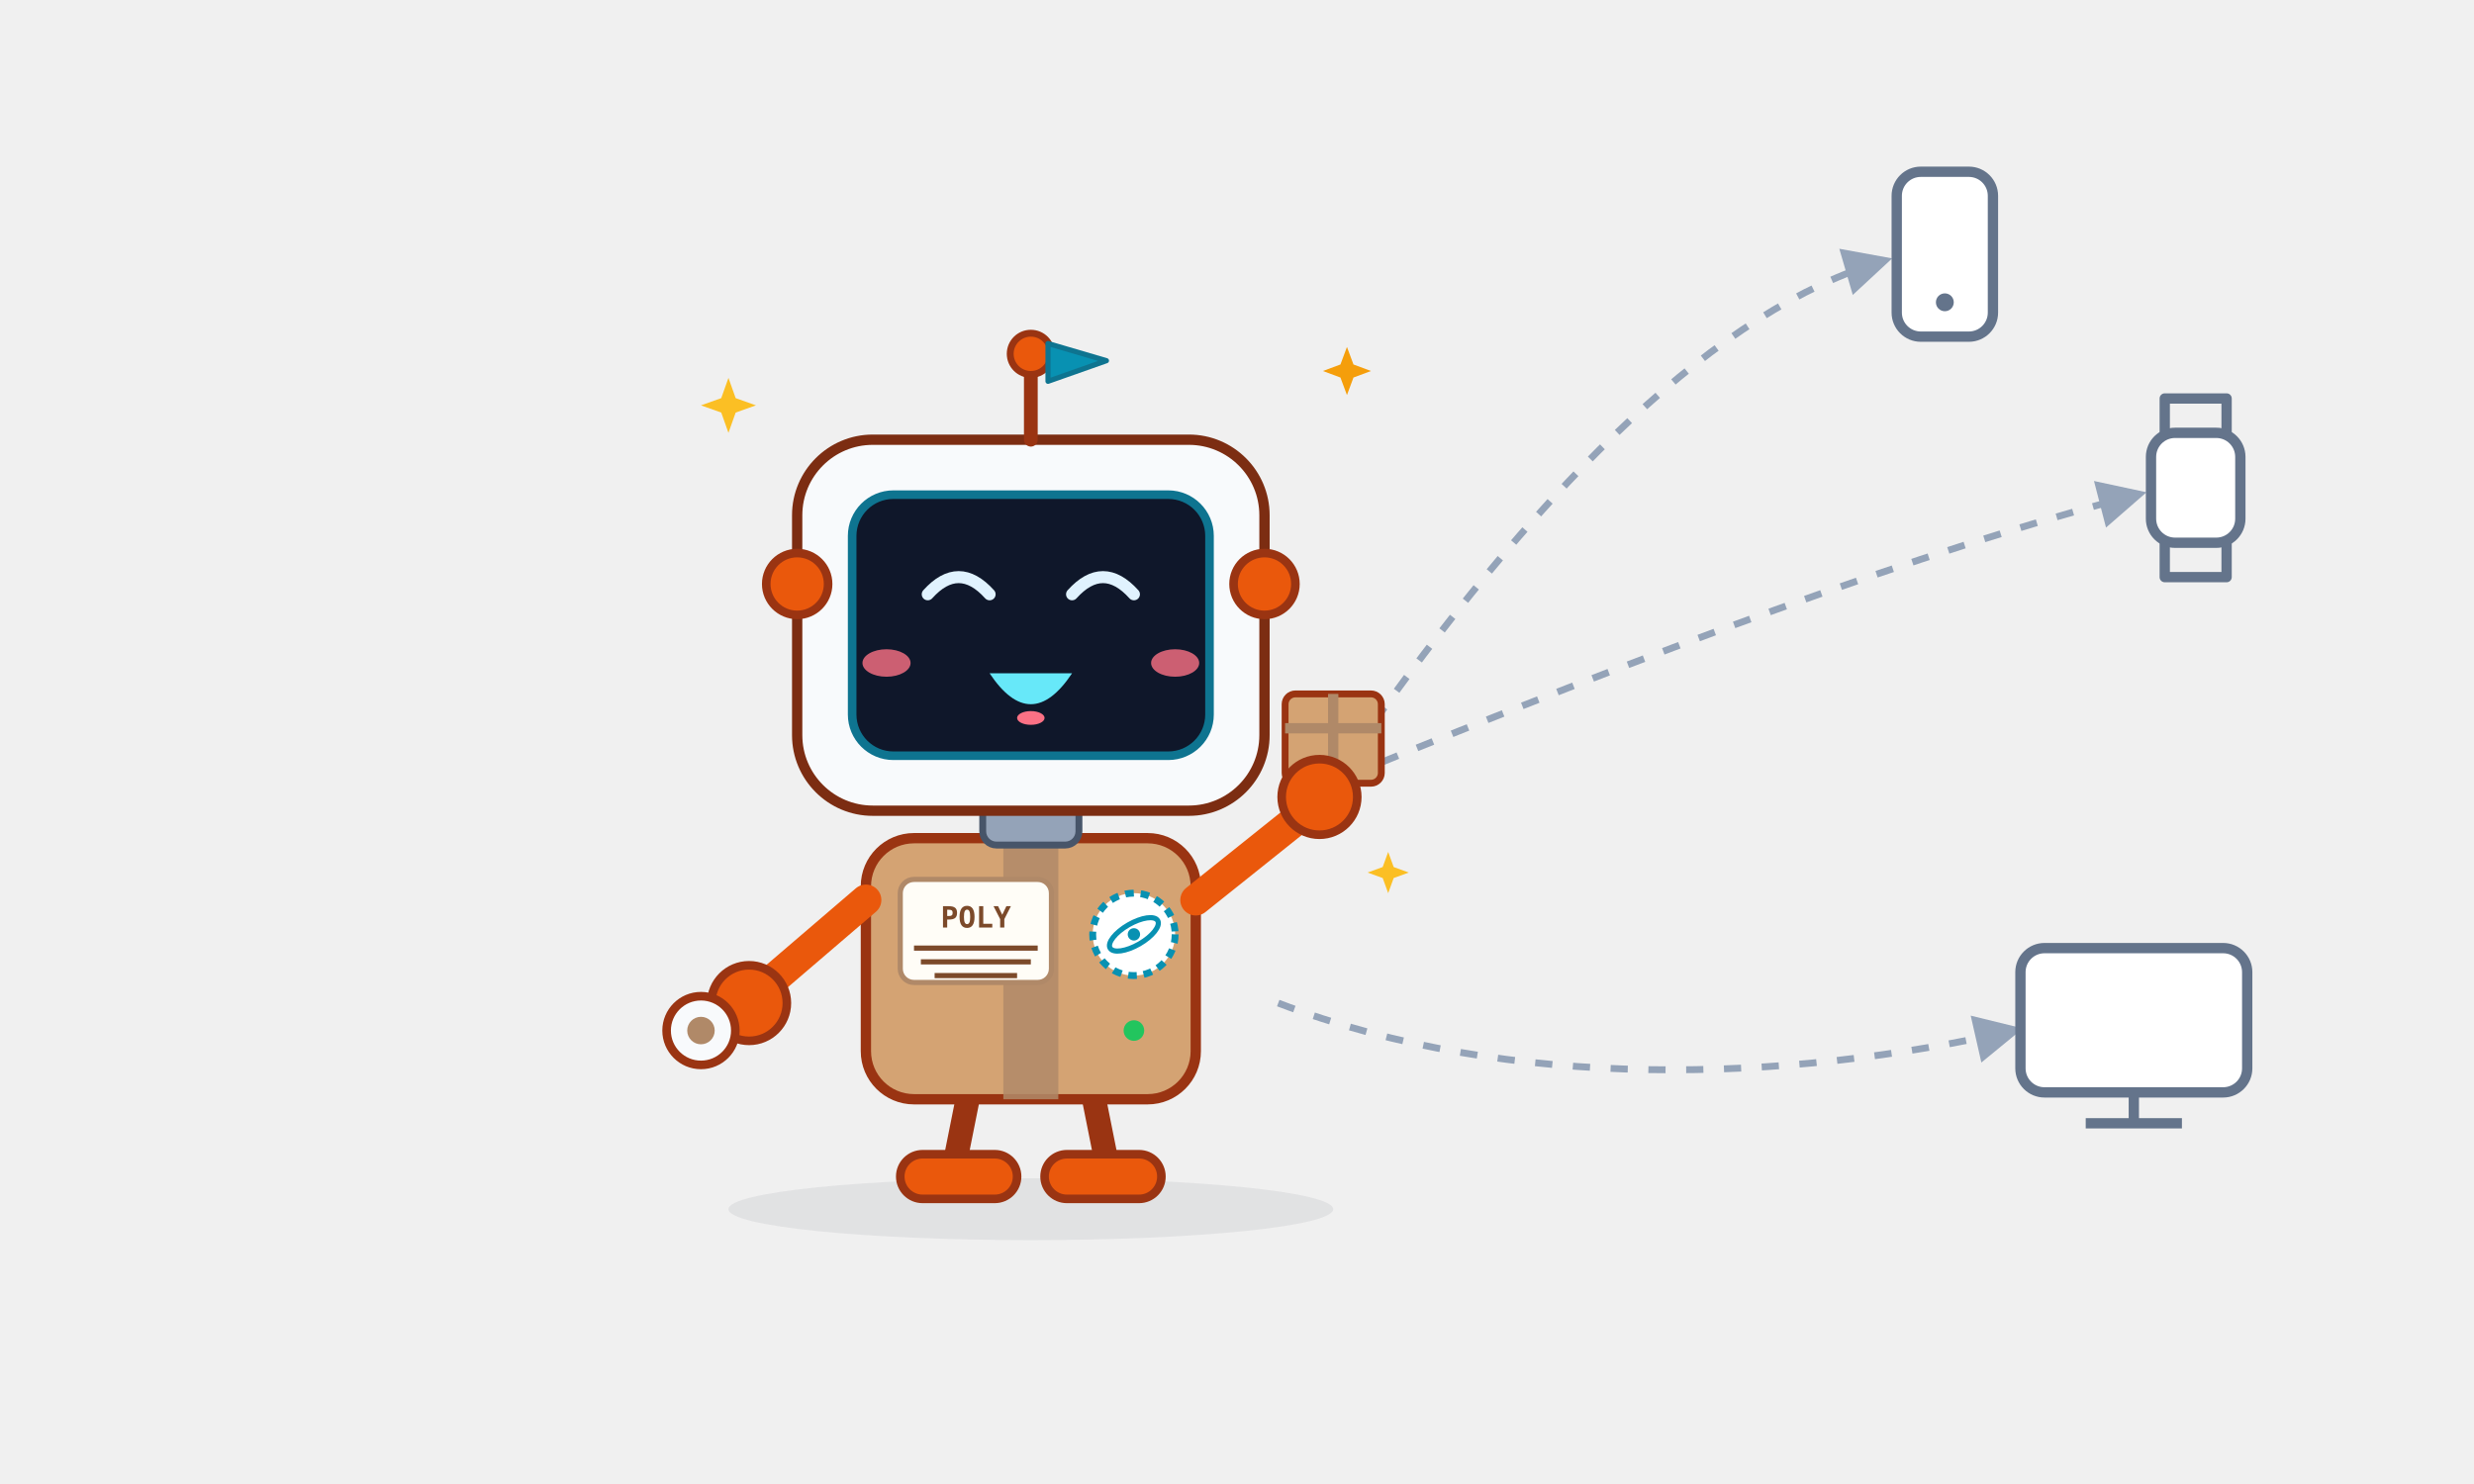
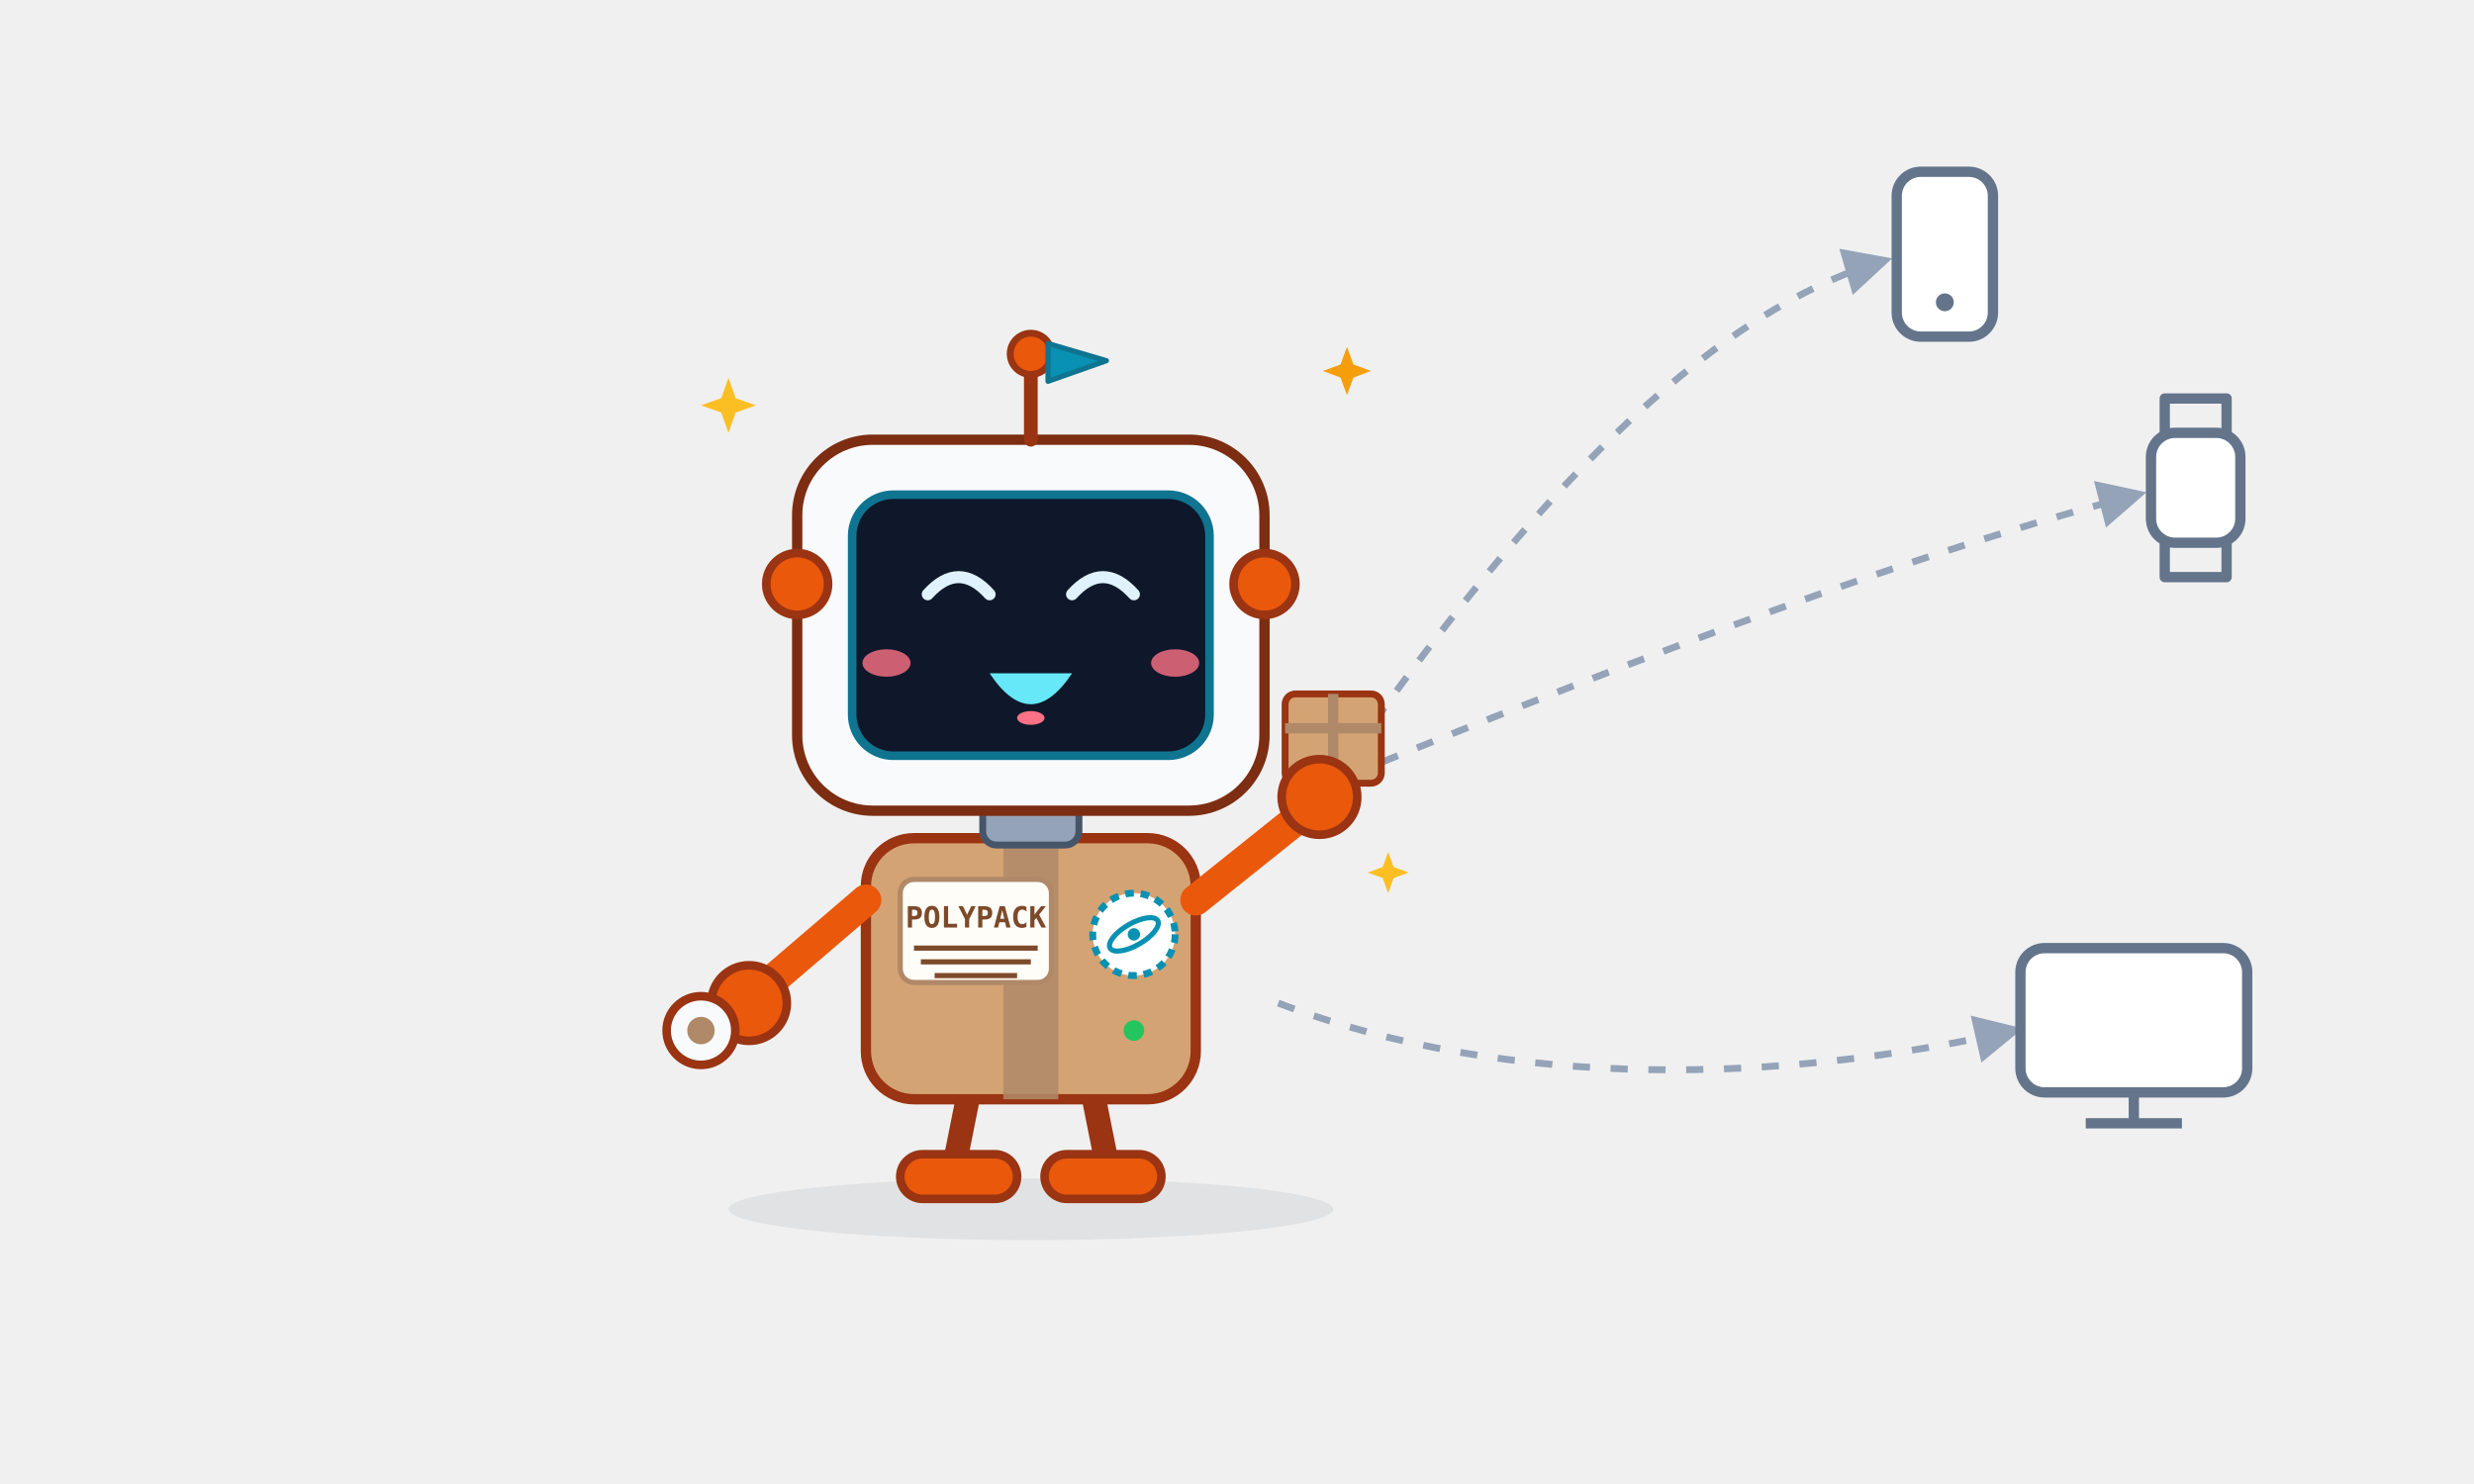
<svg xmlns="http://www.w3.org/2000/svg" width="640" height="384" viewBox="0 0 720 432" role="img" aria-labelledby="pax-t pax-d">
  <style>@media (prefers-reduced-motion: no-preference) {
    .pax-bot { animation: pax-bounce 1.7s ease-in-out infinite; }
    .pax-sparkle { animation: pax-sparkle 1.4s ease-in-out infinite; }
    .pax-sparkle-b { animation-delay: -0.45s; }
    .pax-sparkle-c { animation-delay: -0.9s; }
  }
  @keyframes pax-bounce { 0%, 100% { transform: translateY(0); } 50% { transform: translateY(-6px); } }
  @keyframes pax-sparkle { 0%, 100% { opacity: 0.25; transform: scale(0.72); } 50% { opacity: 1; transform: scale(1.18); } }
  </style>
  <defs>
    <marker id="pax-arrow" viewBox="0 0 10 10" refX="8" refY="5" markerWidth="7" markerHeight="7" orient="auto-start-reverse">
      <path d="M0,0 L10,5 L0,10 z" fill="#94a3b8" />
    </marker>
    <clipPath id="pax-screen-clip">
      <rect x="248" y="144" width="104" height="76" rx="12" />
    </clipPath>
  </defs>
  <path d="M400,210 C 450,140 500,90 548,76" fill="none" stroke="#94a3b8" stroke-width="2" stroke-dasharray="5 6" marker-end="url(#pax-arrow)" />
  <path d="M392,226 C 480,190 560,160 622,144" fill="none" stroke="#94a3b8" stroke-width="2" stroke-dasharray="5 6" marker-end="url(#pax-arrow)" />
  <path d="M372,292 C 440,318 520,315 586,300" fill="none" stroke="#94a3b8" stroke-width="2" stroke-dasharray="5 6" marker-end="url(#pax-arrow)" />
  <g stroke="#64748b" stroke-width="3" fill="#ffffff" stroke-linejoin="round">
    <rect x="552" y="50" width="28" height="48" rx="7" />
    <rect x="626" y="126" width="26" height="32" rx="7" />
    <path d="M630,126 v-10 h18 v10 M630,158 v10 h18 v-10" fill="none" />
    <rect x="588" y="276" width="66" height="42" rx="7" />
    <path d="M621,318 v9 M607,327 h28" fill="none" />
  </g>
  <circle cx="566" cy="88" r="2.6" fill="#64748b" stroke="none" />
  <ellipse cx="300" cy="352" rx="88" ry="9" fill="#0f172a" opacity="0.07" />
  <g class="pax-bot">
    <g stroke="#9a3412" stroke-width="7" stroke-linecap="round" fill="none">
      <path d="M282,318 L278,338" />
      <path d="M318,318 L322,338" />
    </g>
    <rect x="262" y="336" width="34" height="13" rx="6.5" fill="#ea580c" stroke="#9a3412" stroke-width="2.5" />
    <rect x="304" y="336" width="34" height="13" rx="6.5" fill="#ea580c" stroke="#9a3412" stroke-width="2.5" />
    <rect x="252" y="244" width="96" height="76" rx="14" fill="#d4a373" stroke="#9a3412" stroke-width="3" />
    <rect x="292" y="244" width="16" height="76" fill="#b08968" opacity="0.85" />
    <rect x="262" y="256" width="44" height="30" rx="4" fill="#fffdf7" stroke="#b08968" stroke-width="1.5" />
-     <text x="284" y="270" text-anchor="middle" font-size="8.5" font-weight="700" font-family="'JetBrains Mono', ui-monospace, 'PingFang SC', 'Microsoft YaHei', monospace" fill="#7c4a2a">POLY</text>
+     <text x="284" y="270" text-anchor="middle" font-size="8.5" font-weight="700" font-family="'JetBrains Mono', ui-monospace, 'PingFang SC', 'Microsoft YaHei', monospace" fill="#7c4a2a">POLYPACK</text>
    <path d="M266,276 h36 M268,280 h32 M272,284 h24" stroke="#7c4a2a" stroke-width="1.5" />
    <circle cx="330" cy="272" r="12" fill="#ffffff" stroke="#0891b2" stroke-width="2" stroke-dasharray="2.5 2" />
    <ellipse cx="330" cy="272" rx="8" ry="3.2" fill="none" stroke="#0891b2" stroke-width="1.5" transform="rotate(-30 330 272)" />
    <circle cx="330" cy="272" r="1.8" fill="#0891b2" />
    <circle cx="330" cy="300" r="3" fill="#22c55e" />
    <rect x="286" y="232" width="28" height="14" rx="4" fill="#94a3b8" stroke="#475569" stroke-width="2" />
    <rect x="232" y="128" width="136" height="108" rx="22" fill="#f8fafc" stroke="#7c2d12" stroke-width="3" />
    <rect x="248" y="144" width="104" height="76" rx="12" fill="#0f172a" stroke="#0e7490" stroke-width="2.5" />
    <g class="pax-face pax-face-joy">
      <g clip-path="url(#pax-screen-clip)">
        <ellipse cx="258" cy="193" rx="7" ry="4" fill="#fb7185" opacity="0.8" />
        <ellipse cx="342" cy="193" rx="7" ry="4" fill="#fb7185" opacity="0.8" />
        <path d="M288,196 Q300,214 312,196 Z" fill="#67e8f9" />
        <ellipse cx="300" cy="209" rx="4" ry="2" fill="#fb7185" />
        <path d="M270,173 Q279,163 288,173" fill="none" stroke="#e0f2fe" stroke-width="3.5" stroke-linecap="round" />
        <path d="M312,173 Q321,163 330,173" fill="none" stroke="#e0f2fe" stroke-width="3.5" stroke-linecap="round" />
      </g>
      <g transform="translate(212,118)">
        <path class="pax-sparkle" d="M0,-8 L2.1,-2.1 L8,0 L2.1,2.1 L0,8 L-2.1,2.1 L-8,0 L-2.1,-2.1 Z" fill="#fbbf24" />
      </g>
      <g transform="translate(392,108)">
        <path class="pax-sparkle pax-sparkle-b" d="M0,-7 L1.9,-1.9 L7,0 L1.9,1.9 L0,7 L-1.9,1.9 L-7,0 L-1.9,-1.9 Z" fill="#f59e0b" />
      </g>
      <g transform="translate(404,254)">
        <path class="pax-sparkle pax-sparkle-c" d="M0,-6 L1.6,-1.6 L6,0 L1.6,1.6 L0,6 L-1.6,1.6 L-6,0 L-1.6,-1.6 Z" fill="#fbbf24" />
      </g>
    </g>
    <circle cx="232" cy="170" r="9" fill="#ea580c" stroke="#9a3412" stroke-width="2.5" />
    <circle cx="368" cy="170" r="9" fill="#ea580c" stroke="#9a3412" stroke-width="2.5" />
    <path d="M300,128 L300,106" stroke="#9a3412" stroke-width="4" stroke-linecap="round" />
    <circle cx="300" cy="103" r="6" fill="#ea580c" stroke="#9a3412" stroke-width="2" />
    <path d="M305,100 L322,105 L305,111 Z" fill="#0891b2" stroke="#0e7490" stroke-width="1.5" stroke-linejoin="round" />
    <path d="M252,262 L224,286" stroke="#ea580c" stroke-width="9" stroke-linecap="round" />
    <circle cx="218" cy="292" r="11" fill="#ea580c" stroke="#9a3412" stroke-width="2.5" />
    <circle cx="204" cy="300" r="10" fill="#f8fafc" stroke="#9a3412" stroke-width="2.5" />
    <circle cx="204" cy="300" r="4" fill="#b08968" />
    <path d="M348,262 L378,238" stroke="#ea580c" stroke-width="9" stroke-linecap="round" />
    <rect x="374" y="202" width="28" height="26" rx="3" fill="#d4a373" stroke="#9a3412" stroke-width="2" />
    <path d="M388,202 v26 M374,212 h28" stroke="#b08968" stroke-width="3" />
    <circle cx="384" cy="232" r="11" fill="#ea580c" stroke="#9a3412" stroke-width="2.5" />
  </g>
</svg>
